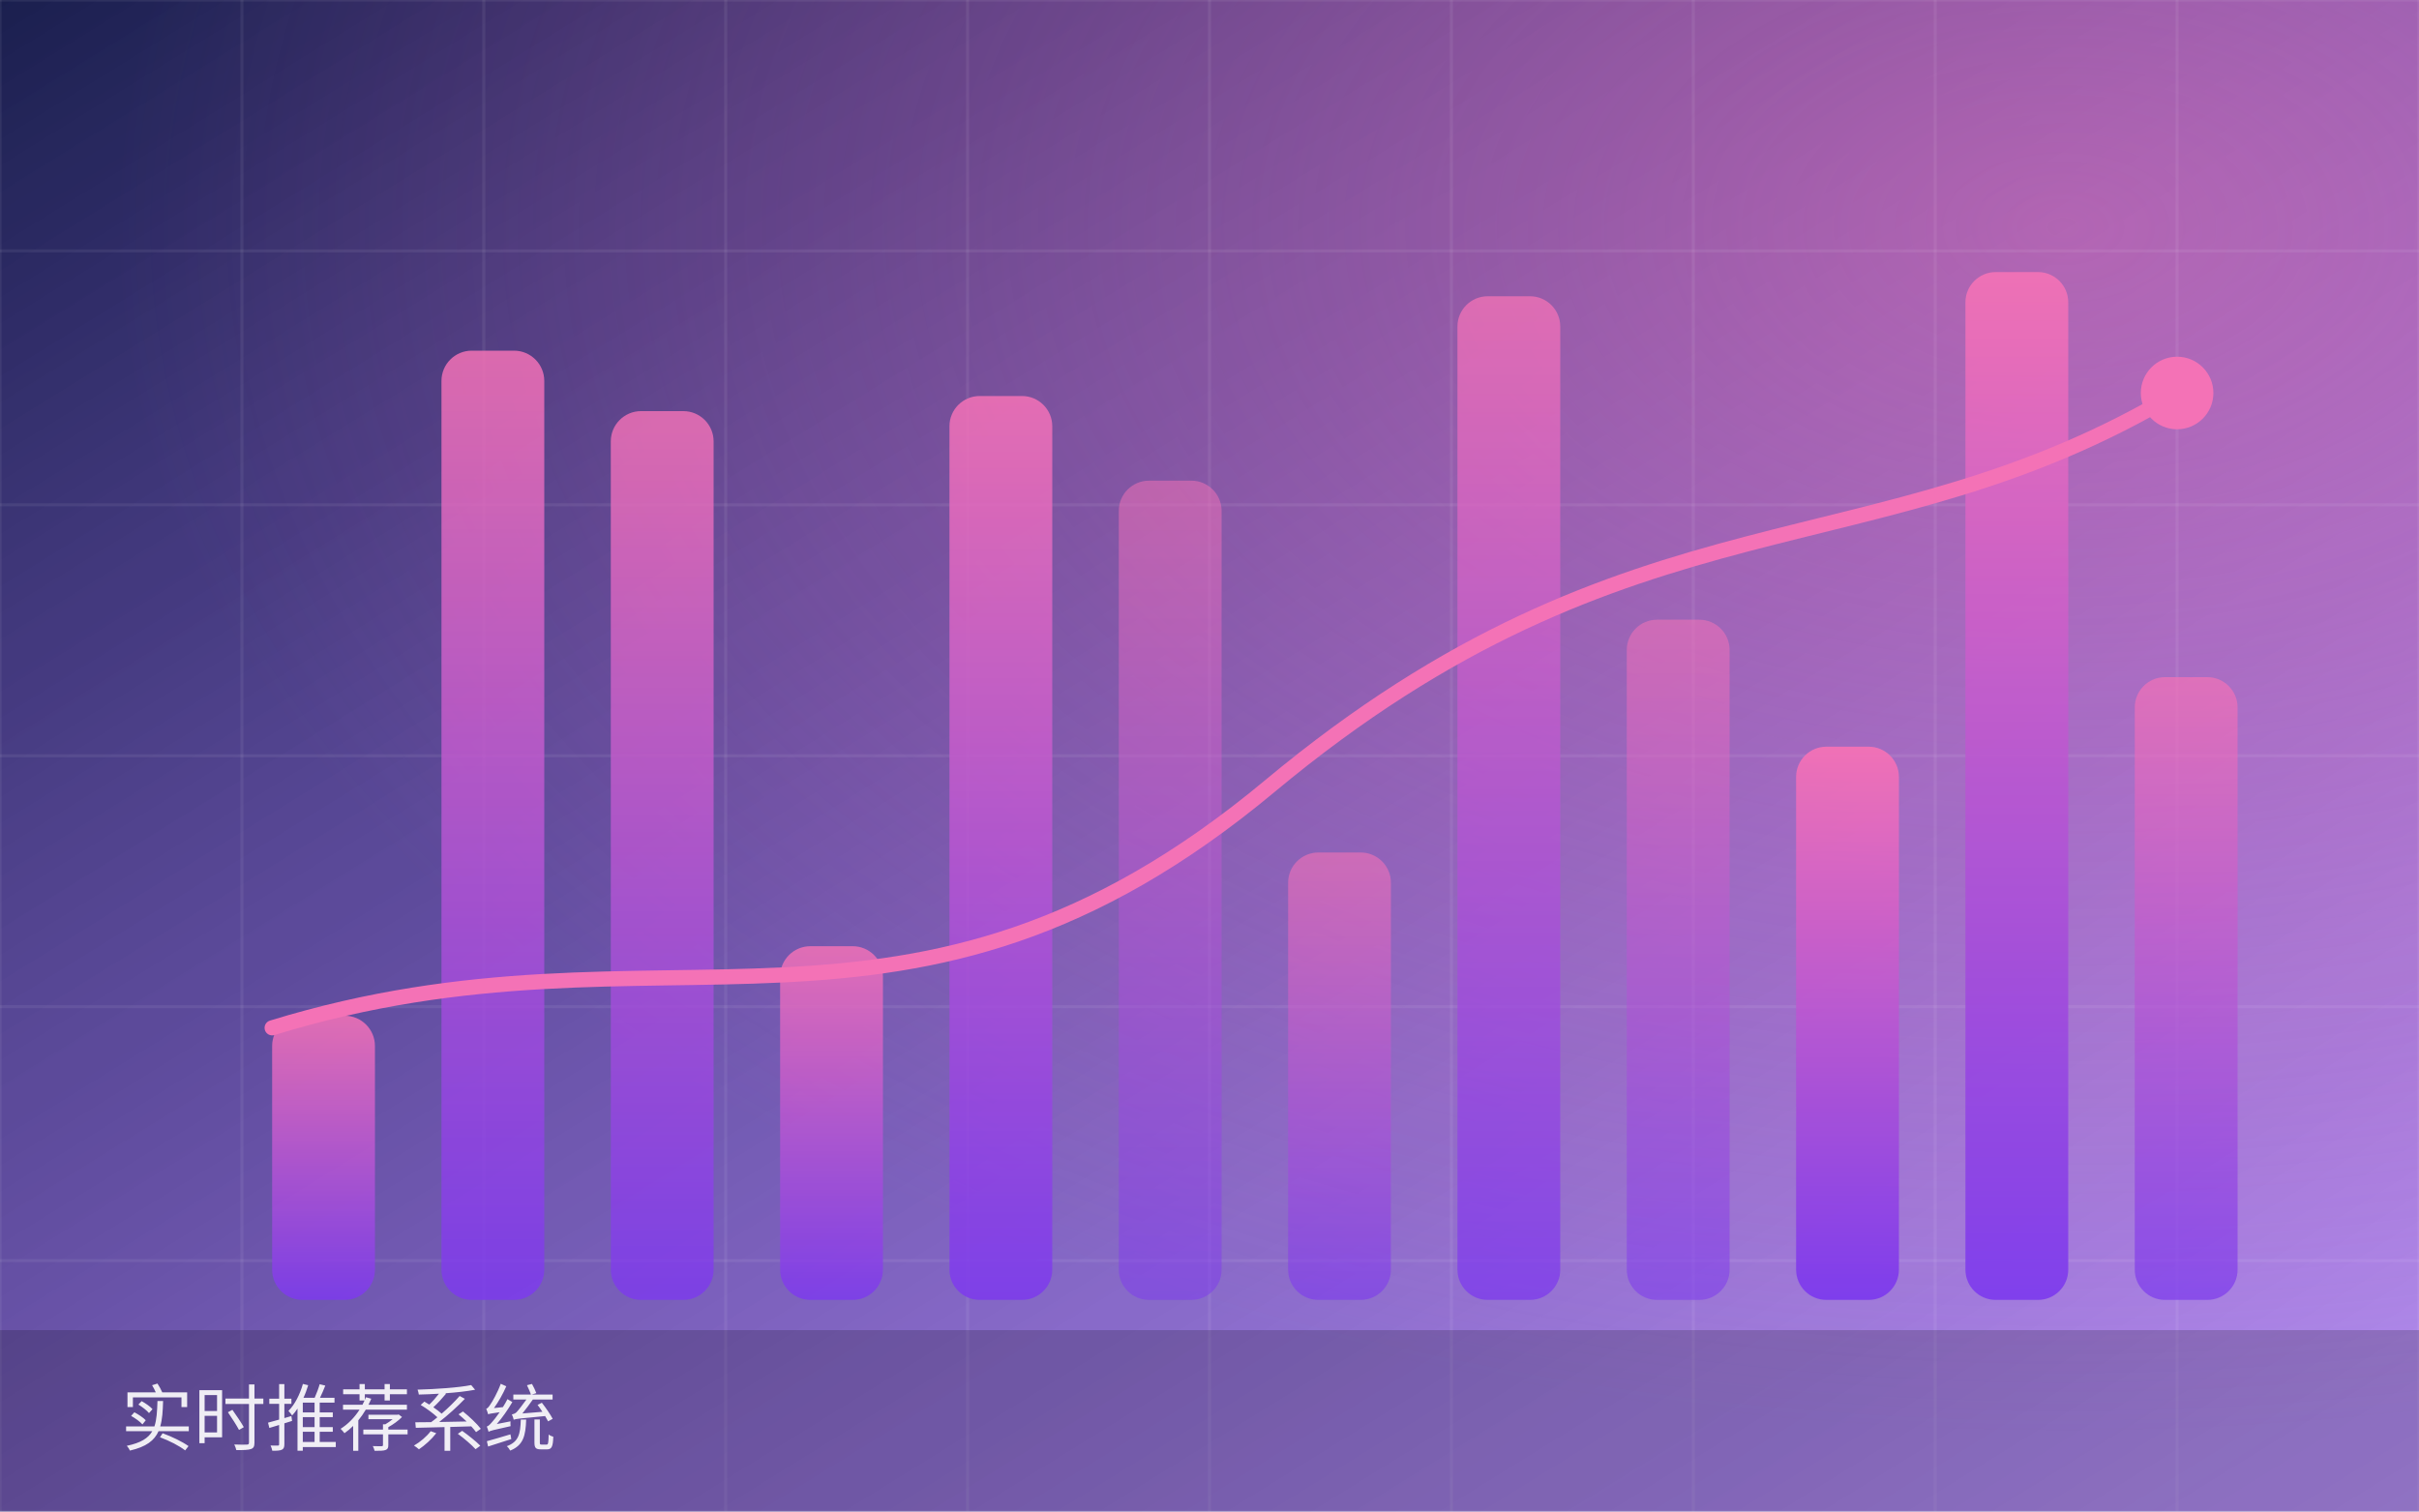
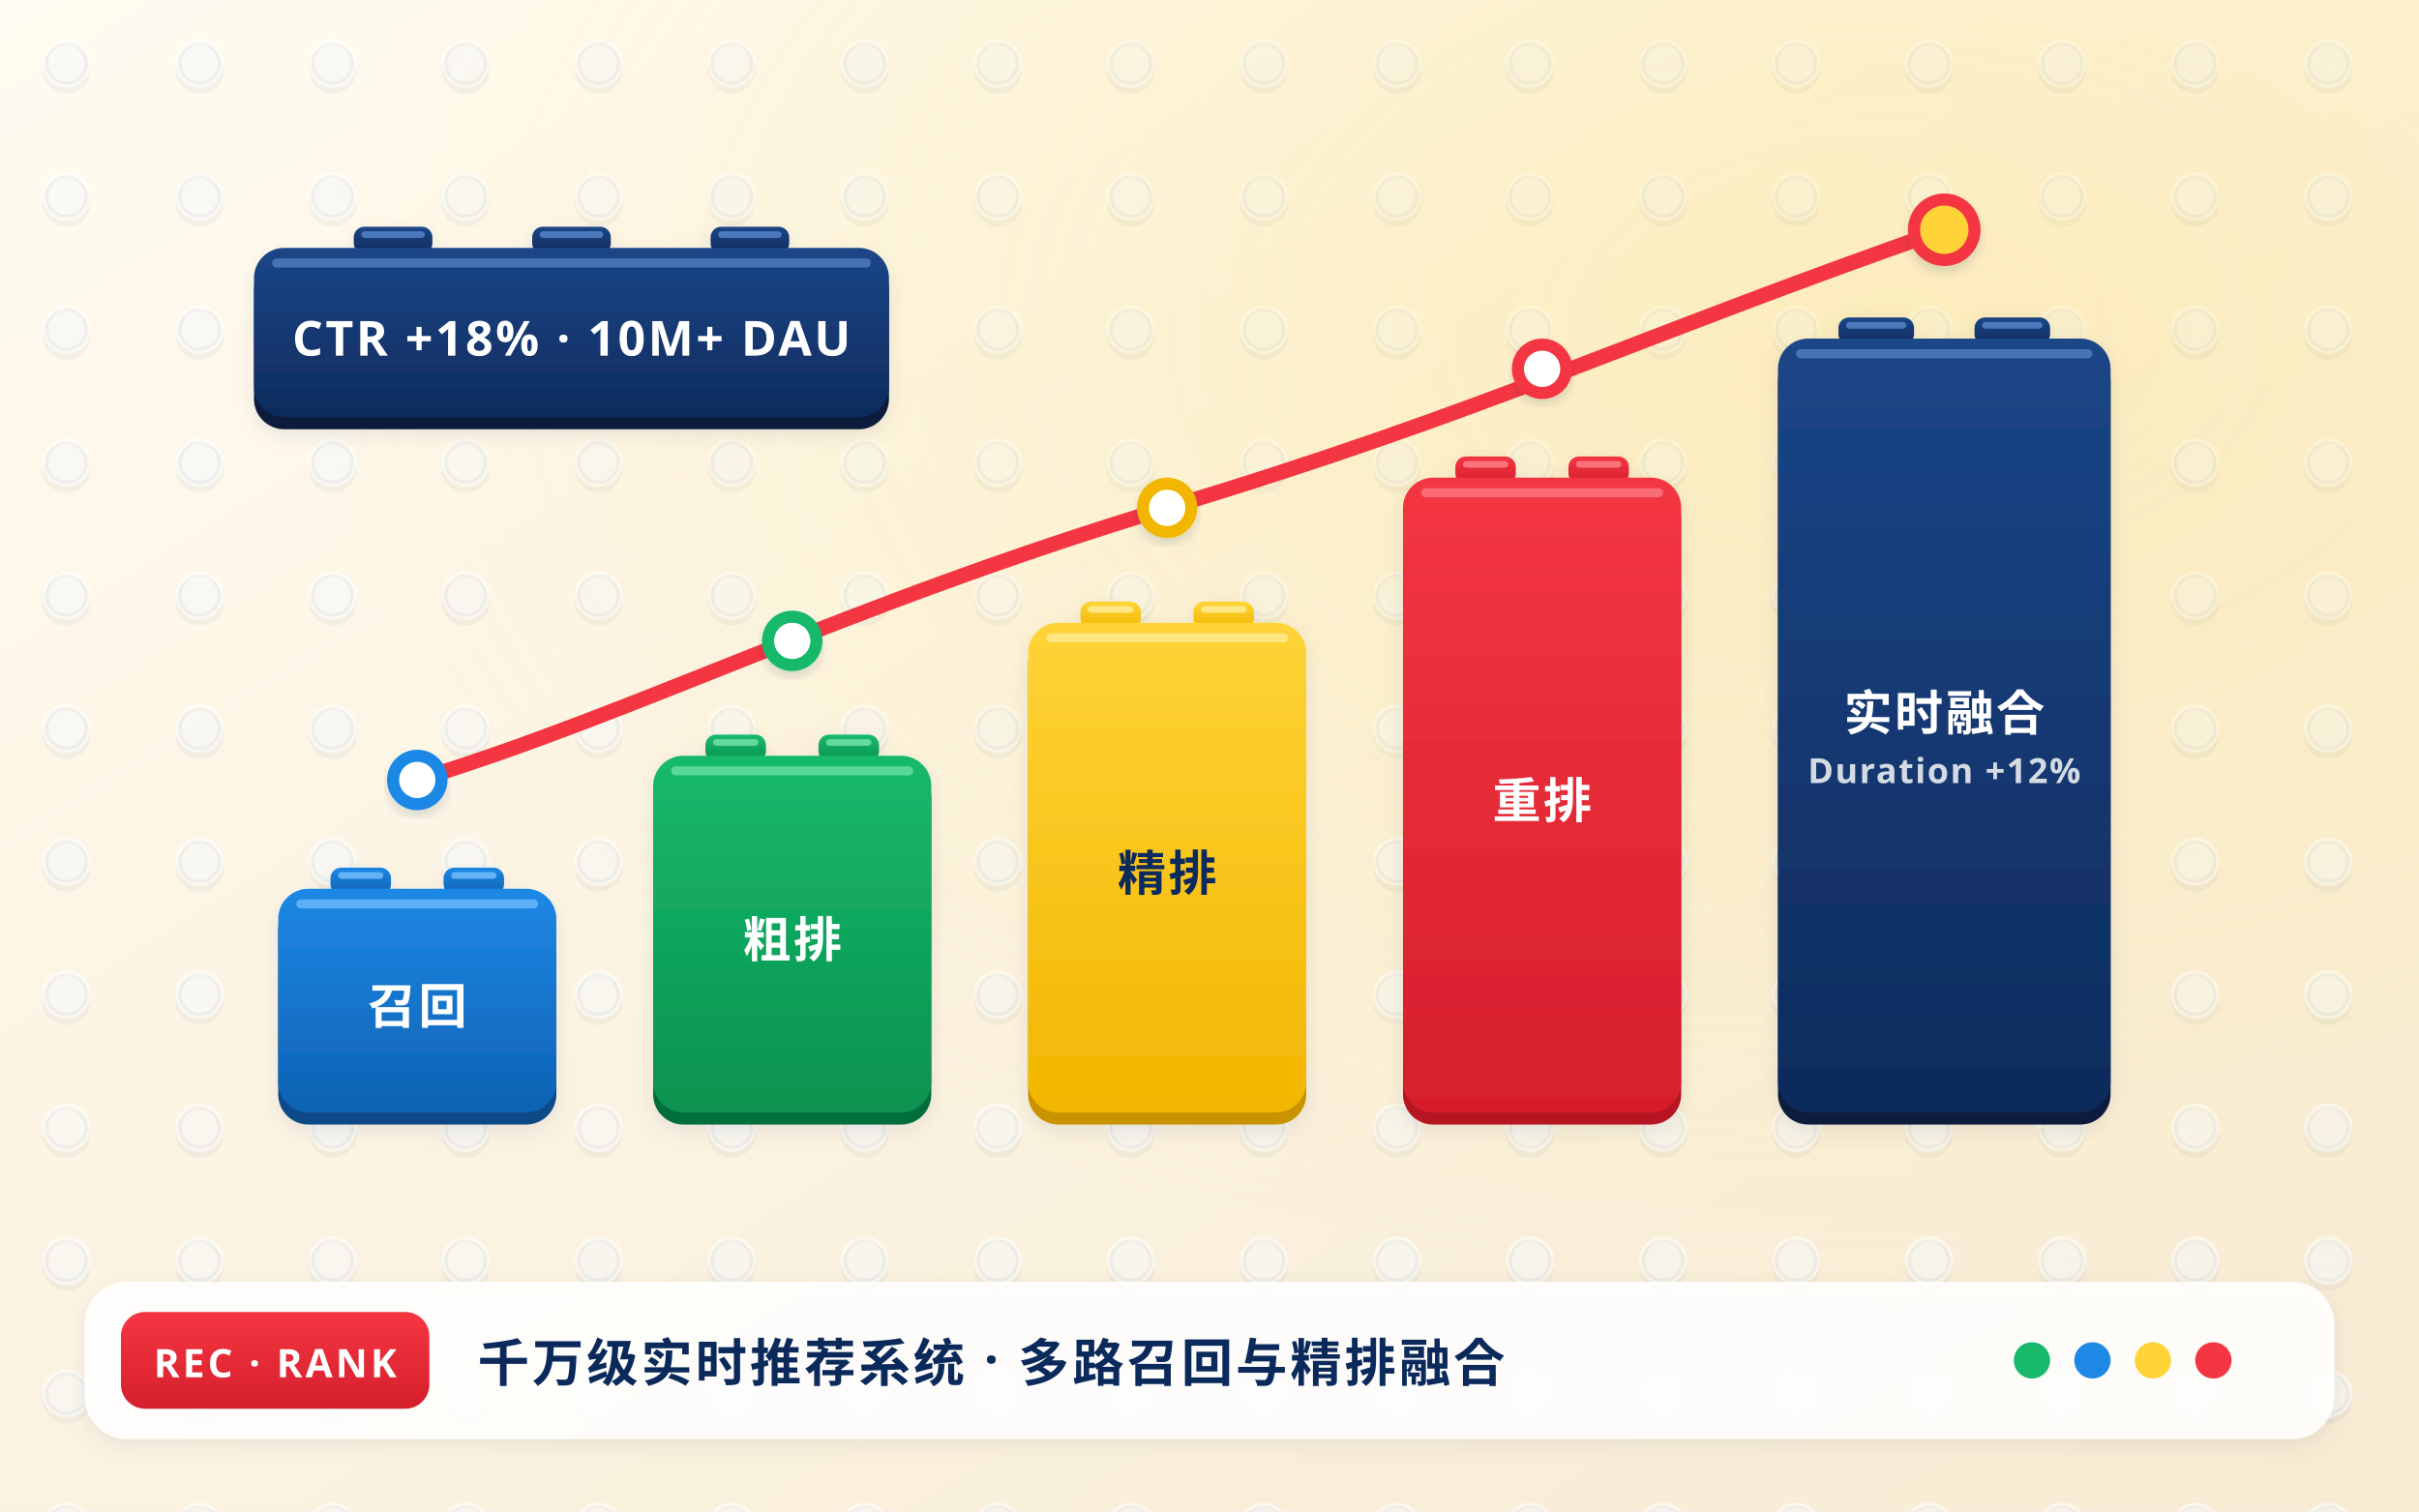
<svg xmlns="http://www.w3.org/2000/svg" viewBox="0 0 800 500" width="800" height="500">
  <defs>
    <linearGradient id="bg" x1="0" y1="0" x2="1" y2="1">
-       <stop offset="0%" stop-color="#1A1F4E" />
-       <stop offset="100%" stop-color="#7C3AED" stop-opacity="0.55" />
+       <stop offset="0%" stop-color="#FFFBF0" />
+       <stop offset="100%" stop-color="#F7EBD2" />
    </linearGradient>
-     <linearGradient id="g2" x1="0" y1="1" x2="0" y2="0">
-       <stop offset="0%" stop-color="#7C3AED" />
-       <stop offset="100%" stop-color="#F472B6" />
+     <radialGradient id="ambient" cx="0.78" cy="0.22" r="0.65">
+       <stop offset="0%" stop-color="#FFD438" stop-opacity="0.22" />
+       <stop offset="100%" stop-color="#FFD438" stop-opacity="0" />
+     </radialGradient>
+     <filter id="softShadow" x="-12%" y="-10%" width="124%" height="128%">
+       <feDropShadow dx="0" dy="8" stdDeviation="10" flood-color="#0B2A5B" flood-opacity="0.12" />
+       <feDropShadow dx="0" dy="2" stdDeviation="3" flood-color="#0B2A5B" flood-opacity="0.08" />
+     </filter>
+     <filter id="studShadow" x="-20%" y="-20%" width="140%" height="150%">
+       <feDropShadow dx="0" dy="2" stdDeviation="1.5" flood-color="#0B2A5B" flood-opacity="0.14" />
+     </filter>
+     <pattern id="baseStuds" width="44" height="44" patternUnits="userSpaceOnUse">
+       <circle cx="22" cy="23" r="8" fill="#0B2A5B" opacity="0.045" />
+       <circle cx="22" cy="21" r="8" fill="#FFFFFF" opacity="0.55" />
+       <circle cx="22" cy="21" r="6.5" fill="none" stroke="#0B2A5B" stroke-opacity="0.05" stroke-width="1" />
+     </pattern>
+     <linearGradient id="redBody" x1="0" y1="0" x2="0" y2="1">
+       <stop offset="0%" stop-color="#F43642" />
+       <stop offset="100%" stop-color="#D61F2C" />
    </linearGradient>
-     <radialGradient id="glow" cx="0.85" cy="0.15" r="0.8">
-       <stop offset="0%" stop-color="#F472B6" stop-opacity="0.5" />
-       <stop offset="100%" stop-color="#F472B6" stop-opacity="0" />
-     </radialGradient>
+     <linearGradient id="yelBody" x1="0" y1="0" x2="0" y2="1">
+       <stop offset="0%" stop-color="#FFD438" />
+       <stop offset="100%" stop-color="#F2B600" />
+     </linearGradient>
+     <linearGradient id="bluBody" x1="0" y1="0" x2="0" y2="1">
+       <stop offset="0%" stop-color="#1E88E5" />
+       <stop offset="100%" stop-color="#0D62B3" />
+     </linearGradient>
+     <linearGradient id="grnBody" x1="0" y1="0" x2="0" y2="1">
+       <stop offset="0%" stop-color="#18B96B" />
+       <stop offset="100%" stop-color="#09924F" />
+     </linearGradient>
+     <linearGradient id="nvyBody" x1="0" y1="0" x2="0" y2="1">
+       <stop offset="0%" stop-color="#1B4688" />
+       <stop offset="100%" stop-color="#0E2B5C" />
+     </linearGradient>
+     <linearGradient id="whtBody" x1="0" y1="0" x2="0" y2="1">
+       <stop offset="0%" stop-color="#FFFFFF" />
+       <stop offset="100%" stop-color="#EDF3FA" />
+     </linearGradient>
  </defs>
  <rect width="800" height="500" fill="url(#bg)" />
-   <rect width="800" height="500" fill="url(#glow)" />
-   <line x1="0" y1="0" x2="0" y2="500" stroke="#FFFFFF" stroke-opacity="0.07" stroke-width="1" />
-   <line x1="80" y1="0" x2="80" y2="500" stroke="#FFFFFF" stroke-opacity="0.07" stroke-width="1" />
-   <line x1="160" y1="0" x2="160" y2="500" stroke="#FFFFFF" stroke-opacity="0.07" stroke-width="1" />
-   <line x1="240" y1="0" x2="240" y2="500" stroke="#FFFFFF" stroke-opacity="0.07" stroke-width="1" />
-   <line x1="320" y1="0" x2="320" y2="500" stroke="#FFFFFF" stroke-opacity="0.07" stroke-width="1" />
-   <line x1="400" y1="0" x2="400" y2="500" stroke="#FFFFFF" stroke-opacity="0.07" stroke-width="1" />
-   <line x1="480" y1="0" x2="480" y2="500" stroke="#FFFFFF" stroke-opacity="0.07" stroke-width="1" />
-   <line x1="560" y1="0" x2="560" y2="500" stroke="#FFFFFF" stroke-opacity="0.07" stroke-width="1" />
-   <line x1="640" y1="0" x2="640" y2="500" stroke="#FFFFFF" stroke-opacity="0.07" stroke-width="1" />
-   <line x1="720" y1="0" x2="720" y2="500" stroke="#FFFFFF" stroke-opacity="0.07" stroke-width="1" />
-   <line x1="800" y1="0" x2="800" y2="500" stroke="#FFFFFF" stroke-opacity="0.07" stroke-width="1" />
-   <line x1="0" y1="0" x2="800" y2="0" stroke="#FFFFFF" stroke-opacity="0.07" stroke-width="1" />
-   <line x1="0" y1="83" x2="800" y2="83" stroke="#FFFFFF" stroke-opacity="0.07" stroke-width="1" />
-   <line x1="0" y1="167" x2="800" y2="167" stroke="#FFFFFF" stroke-opacity="0.07" stroke-width="1" />
-   <line x1="0" y1="250" x2="800" y2="250" stroke="#FFFFFF" stroke-opacity="0.07" stroke-width="1" />
-   <line x1="0" y1="333" x2="800" y2="333" stroke="#FFFFFF" stroke-opacity="0.07" stroke-width="1" />
-   <line x1="0" y1="417" x2="800" y2="417" stroke="#FFFFFF" stroke-opacity="0.07" stroke-width="1" />
-   <line x1="0" y1="500" x2="800" y2="500" stroke="#FFFFFF" stroke-opacity="0.07" stroke-width="1" />
-   <rect x="90" y="336" width="34" height="94" rx="10" fill="url(#g2)" opacity="0.86" />
-   <rect x="146" y="116" width="34" height="314" rx="10" fill="url(#g2)" opacity="0.84" />
-   <rect x="202" y="136" width="34" height="294" rx="10" fill="url(#g2)" opacity="0.82" />
-   <rect x="258" y="313" width="34" height="117" rx="10" fill="url(#g2)" opacity="0.84" />
-   <rect x="314" y="131" width="34" height="299" rx="10" fill="url(#g2)" opacity="0.86" />
-   <rect x="370" y="159" width="34" height="271" rx="10" fill="url(#g2)" opacity="0.52" />
-   <rect x="426" y="282" width="34" height="148" rx="10" fill="url(#g2)" opacity="0.61" />
-   <rect x="482" y="98" width="34" height="332" rx="10" fill="url(#g2)" opacity="0.76" />
-   <rect x="538" y="205" width="34" height="225" rx="10" fill="url(#g2)" opacity="0.56" />
-   <rect x="594" y="247" width="34" height="183" rx="10" fill="url(#g2)" opacity="0.94" />
-   <rect x="650" y="90" width="34" height="340" rx="10" fill="url(#g2)" opacity="0.91" />
-   <rect x="706" y="224" width="34" height="206" rx="10" fill="url(#g2)" opacity="0.71" />
-   <path d="M90 340 C 220 300, 300 360, 420 260 S 620 190, 720 130" stroke="#F472B6" stroke-width="5" fill="none" stroke-linecap="round" />
-   <circle cx="720" cy="130" r="12" fill="#F472B6" />
-   <rect x="0" y="440" width="800" height="60" fill="#000000" opacity="0.18" />
-   <text x="40" y="478" font-family="Arial,Helvetica,sans-serif" font-size="24" fill="#FFFFFF" opacity="0.9">实时推荐系统</text>
+   <rect width="800" height="500" fill="url(#baseStuds)" />
+   <rect width="800" height="500" fill="url(#ambient)" />
+   <g filter="url(#softShadow)">
+     <rect x="117.0" y="75.0" width="26.0" height="9" rx="3.5" fill="url(#nvyBody)" />
+     <rect x="119.5" y="76.5" width="21.0" height="2.2" rx="1.1" fill="#5E8CD1" opacity="0.75" />
+     <rect x="176.0" y="75.0" width="26.0" height="9" rx="3.5" fill="url(#nvyBody)" />
+     <rect x="178.5" y="76.5" width="21.0" height="2.2" rx="1.1" fill="#5E8CD1" opacity="0.75" />
+     <rect x="235.0" y="75.0" width="26.0" height="9" rx="3.5" fill="url(#nvyBody)" />
+     <rect x="237.5" y="76.5" width="21.0" height="2.2" rx="1.1" fill="#5E8CD1" opacity="0.75" />
+     <rect x="84" y="86" width="210" height="56" rx="10" fill="#081C3D" />
+     <rect x="84" y="82" width="210" height="56" rx="10" fill="url(#nvyBody)" />
+     <rect x="90" y="85.5" width="198" height="3" rx="1.5" fill="#5E8CD1" opacity="0.65" />
+     <text x="189.0" y="112.0" font-family="Nunito,PingFang SC,sans-serif" font-weight="800" font-size="16" fill="#FFFFFF" text-anchor="middle" dominant-baseline="middle" letter-spacing="0.8">CTR +18% · 10M+ DAU</text>
+   </g>
+   <g filter="url(#softShadow)">
+     <rect x="109.3" y="287.0" width="20.0" height="9" rx="3.5" fill="url(#bluBody)" />
+     <rect x="111.8" y="288.5" width="15.0" height="2.2" rx="1.1" fill="#7CC4FF" opacity="0.75" />
+     <rect x="146.7" y="287.0" width="20.0" height="9" rx="3.5" fill="url(#bluBody)" />
+     <rect x="149.2" y="288.5" width="15.0" height="2.2" rx="1.1" fill="#7CC4FF" opacity="0.75" />
+     <rect x="92" y="298" width="92" height="74" rx="10" fill="#084987" />
+     <rect x="92" y="294" width="92" height="74" rx="10" fill="url(#bluBody)" />
+     <rect x="98" y="297.5" width="80" height="3" rx="1.5" fill="#7CC4FF" opacity="0.65" />
+     <text x="138.0" y="333.0" font-family="Nunito,PingFang SC,sans-serif" font-weight="800" font-size="16" fill="#FFFFFF" text-anchor="middle" dominant-baseline="middle" letter-spacing="0.8">召回</text>
+   </g>
+   <g filter="url(#softShadow)">
+     <rect x="233.3" y="243.0" width="20.0" height="9" rx="3.5" fill="url(#grnBody)" />
+     <rect x="235.8" y="244.5" width="15.0" height="2.2" rx="1.1" fill="#7CE8B2" opacity="0.75" />
+     <rect x="270.7" y="243.0" width="20.0" height="9" rx="3.5" fill="url(#grnBody)" />
+     <rect x="273.2" y="244.5" width="15.0" height="2.2" rx="1.1" fill="#7CE8B2" opacity="0.75" />
+     <rect x="216" y="254" width="92" height="118" rx="10" fill="#066E3A" />
+     <rect x="216" y="250" width="92" height="118" rx="10" fill="url(#grnBody)" />
+     <rect x="222" y="253.5" width="80" height="3" rx="1.5" fill="#7CE8B2" opacity="0.65" />
+     <text x="262.0" y="311.0" font-family="Nunito,PingFang SC,sans-serif" font-weight="800" font-size="16" fill="#FFFFFF" text-anchor="middle" dominant-baseline="middle" letter-spacing="0.8">粗排</text>
+   </g>
+   <g filter="url(#softShadow)">
+     <rect x="357.3" y="199.0" width="20.0" height="9" rx="3.5" fill="url(#yelBody)" />
+     <rect x="359.8" y="200.5" width="15.0" height="2.2" rx="1.1" fill="#FFF0A6" opacity="0.75" />
+     <rect x="394.7" y="199.0" width="20.0" height="9" rx="3.5" fill="url(#yelBody)" />
+     <rect x="397.2" y="200.5" width="15.0" height="2.2" rx="1.1" fill="#FFF0A6" opacity="0.75" />
+     <rect x="340" y="210" width="92" height="162" rx="10" fill="#C99300" />
+     <rect x="340" y="206" width="92" height="162" rx="10" fill="url(#yelBody)" />
+     <rect x="346" y="209.5" width="80" height="3" rx="1.5" fill="#FFF0A6" opacity="0.65" />
+     <text x="386.0" y="289.0" font-family="Nunito,PingFang SC,sans-serif" font-weight="800" font-size="16" fill="#0B2A5B" text-anchor="middle" dominant-baseline="middle" letter-spacing="0.8">精排</text>
+   </g>
+   <g filter="url(#softShadow)">
+     <rect x="481.3" y="151.0" width="20.0" height="9" rx="3.5" fill="url(#redBody)" />
+     <rect x="483.8" y="152.5" width="15.0" height="2.2" rx="1.1" fill="#FF8A92" opacity="0.75" />
+     <rect x="518.7" y="151.0" width="20.0" height="9" rx="3.5" fill="url(#redBody)" />
+     <rect x="521.2" y="152.5" width="15.0" height="2.2" rx="1.1" fill="#FF8A92" opacity="0.75" />
+     <rect x="464" y="162" width="92" height="210" rx="10" fill="#B51420" />
+     <rect x="464" y="158" width="92" height="210" rx="10" fill="url(#redBody)" />
+     <rect x="470" y="161.5" width="80" height="3" rx="1.5" fill="#FF8A92" opacity="0.65" />
+     <text x="510.0" y="265.0" font-family="Nunito,PingFang SC,sans-serif" font-weight="800" font-size="16" fill="#FFFFFF" text-anchor="middle" dominant-baseline="middle" letter-spacing="0.8">重排</text>
+   </g>
+   <g filter="url(#softShadow)">
+     <rect x="608.0" y="105.0" width="25.0" height="9" rx="3.5" fill="url(#nvyBody)" />
+     <rect x="610.5" y="106.5" width="20.0" height="2.2" rx="1.1" fill="#5E8CD1" opacity="0.75" />
+     <rect x="653.0" y="105.0" width="25.0" height="9" rx="3.5" fill="url(#nvyBody)" />
+     <rect x="655.5" y="106.5" width="20.0" height="2.2" rx="1.1" fill="#5E8CD1" opacity="0.75" />
+     <rect x="588" y="116" width="110" height="256" rx="10" fill="#081C3D" />
+     <rect x="588" y="112" width="110" height="256" rx="10" fill="url(#nvyBody)" />
+     <rect x="594" y="115.5" width="98" height="3" rx="1.5" fill="#5E8CD1" opacity="0.65" />
+     <text x="643.0" y="236.0" font-family="Nunito,PingFang SC,sans-serif" font-weight="800" font-size="16" fill="#FFFFFF" text-anchor="middle" dominant-baseline="middle" letter-spacing="0.8">实时融合</text>
+     <text x="643.0" y="255.0" font-family="Nunito,PingFang SC,sans-serif" font-weight="700" font-size="11.5" fill="#FFFFFF" opacity="0.82" text-anchor="middle" dominant-baseline="middle" letter-spacing="0.5">Duration +12%</text>
+   </g>
+   <path d="M138 258 C210 236, 280 200, 386 168 S540 112, 643 76" fill="none" stroke="#F43642" stroke-width="5" stroke-linecap="round" />
+   <circle cx="138" cy="258" r="8" fill="#FFFFFF" stroke="#1E88E5" stroke-width="4" filter="url(#studShadow)" />
+   <circle cx="262" cy="212" r="8" fill="#FFFFFF" stroke="#18B96B" stroke-width="4" filter="url(#studShadow)" />
+   <circle cx="386" cy="168" r="8" fill="#FFFFFF" stroke="#F2B600" stroke-width="4" filter="url(#studShadow)" />
+   <circle cx="510" cy="122" r="8" fill="#FFFFFF" stroke="#F43642" stroke-width="4" filter="url(#studShadow)" />
+   <circle cx="643" cy="76" r="10" fill="#FFD438" stroke="#F43642" stroke-width="4" filter="url(#studShadow)" />
+   <g>
+     <rect x="28" y="424" width="744" height="52" rx="14" fill="#FFFFFF" fill-opacity="0.88" filter="url(#softShadow)" />
+     <rect x="40" y="434" width="102" height="32" rx="8" fill="url(#redBody)" />
+     <text x="91" y="451" font-family="Nunito,sans-serif" font-weight="900" font-size="13" fill="#FFFFFF" text-anchor="middle" dominant-baseline="middle" letter-spacing="1">REC · RANK</text>
+     <text x="158" y="451" font-family="Nunito,PingFang SC,Microsoft YaHei,sans-serif" font-weight="800" font-size="17" fill="#0B2A5B" dominant-baseline="middle" letter-spacing="1">千万级实时推荐系统 · 多路召回与精排融合</text>
+     <circle cx="732" cy="450" r="6" fill="#F43642" />
+     <circle cx="712" cy="450" r="6" fill="#FFD438" />
+     <circle cx="692" cy="450" r="6" fill="#1E88E5" />
+     <circle cx="672" cy="450" r="6" fill="#18B96B" />
+   </g>
</svg>
